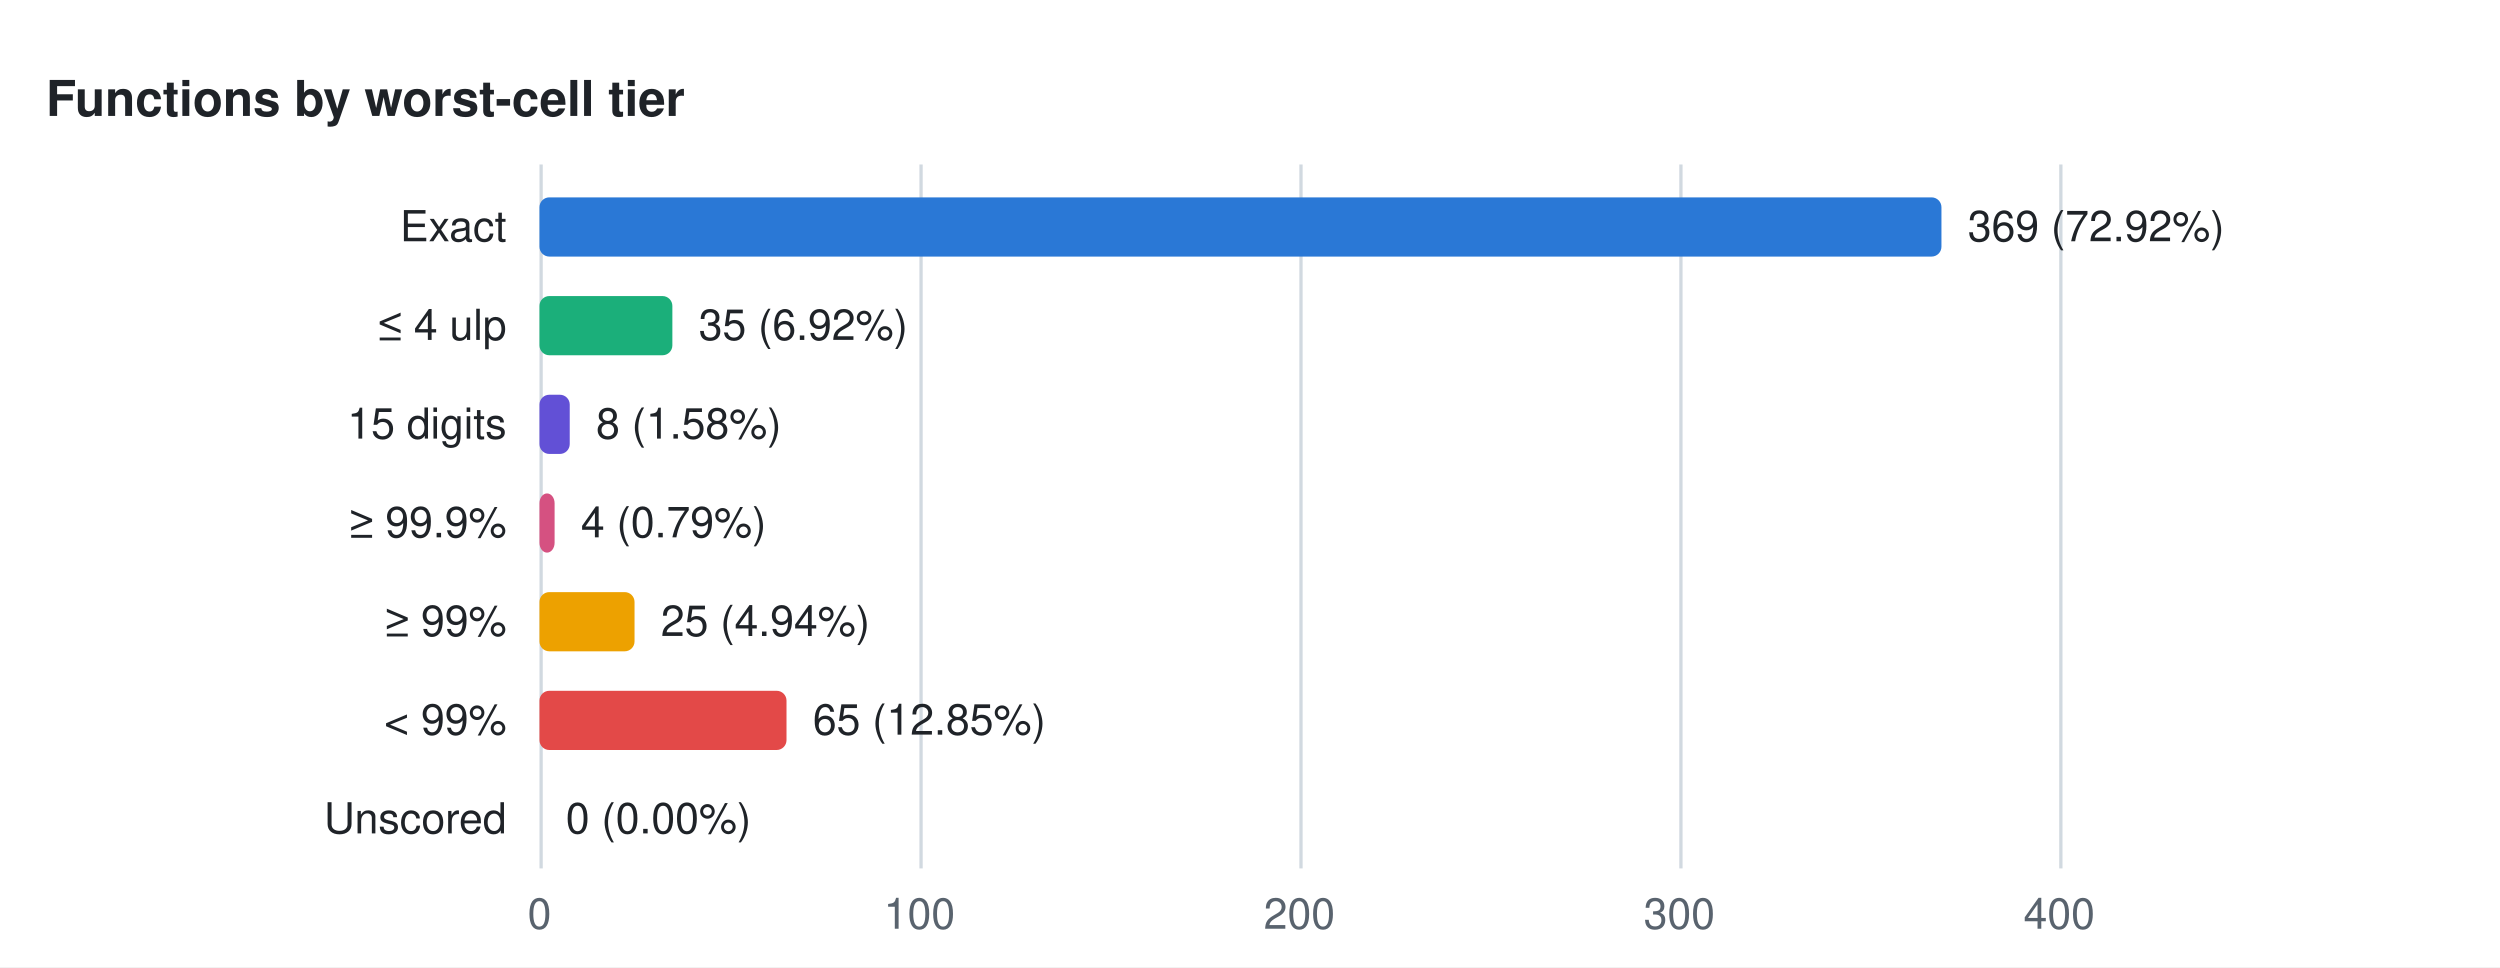
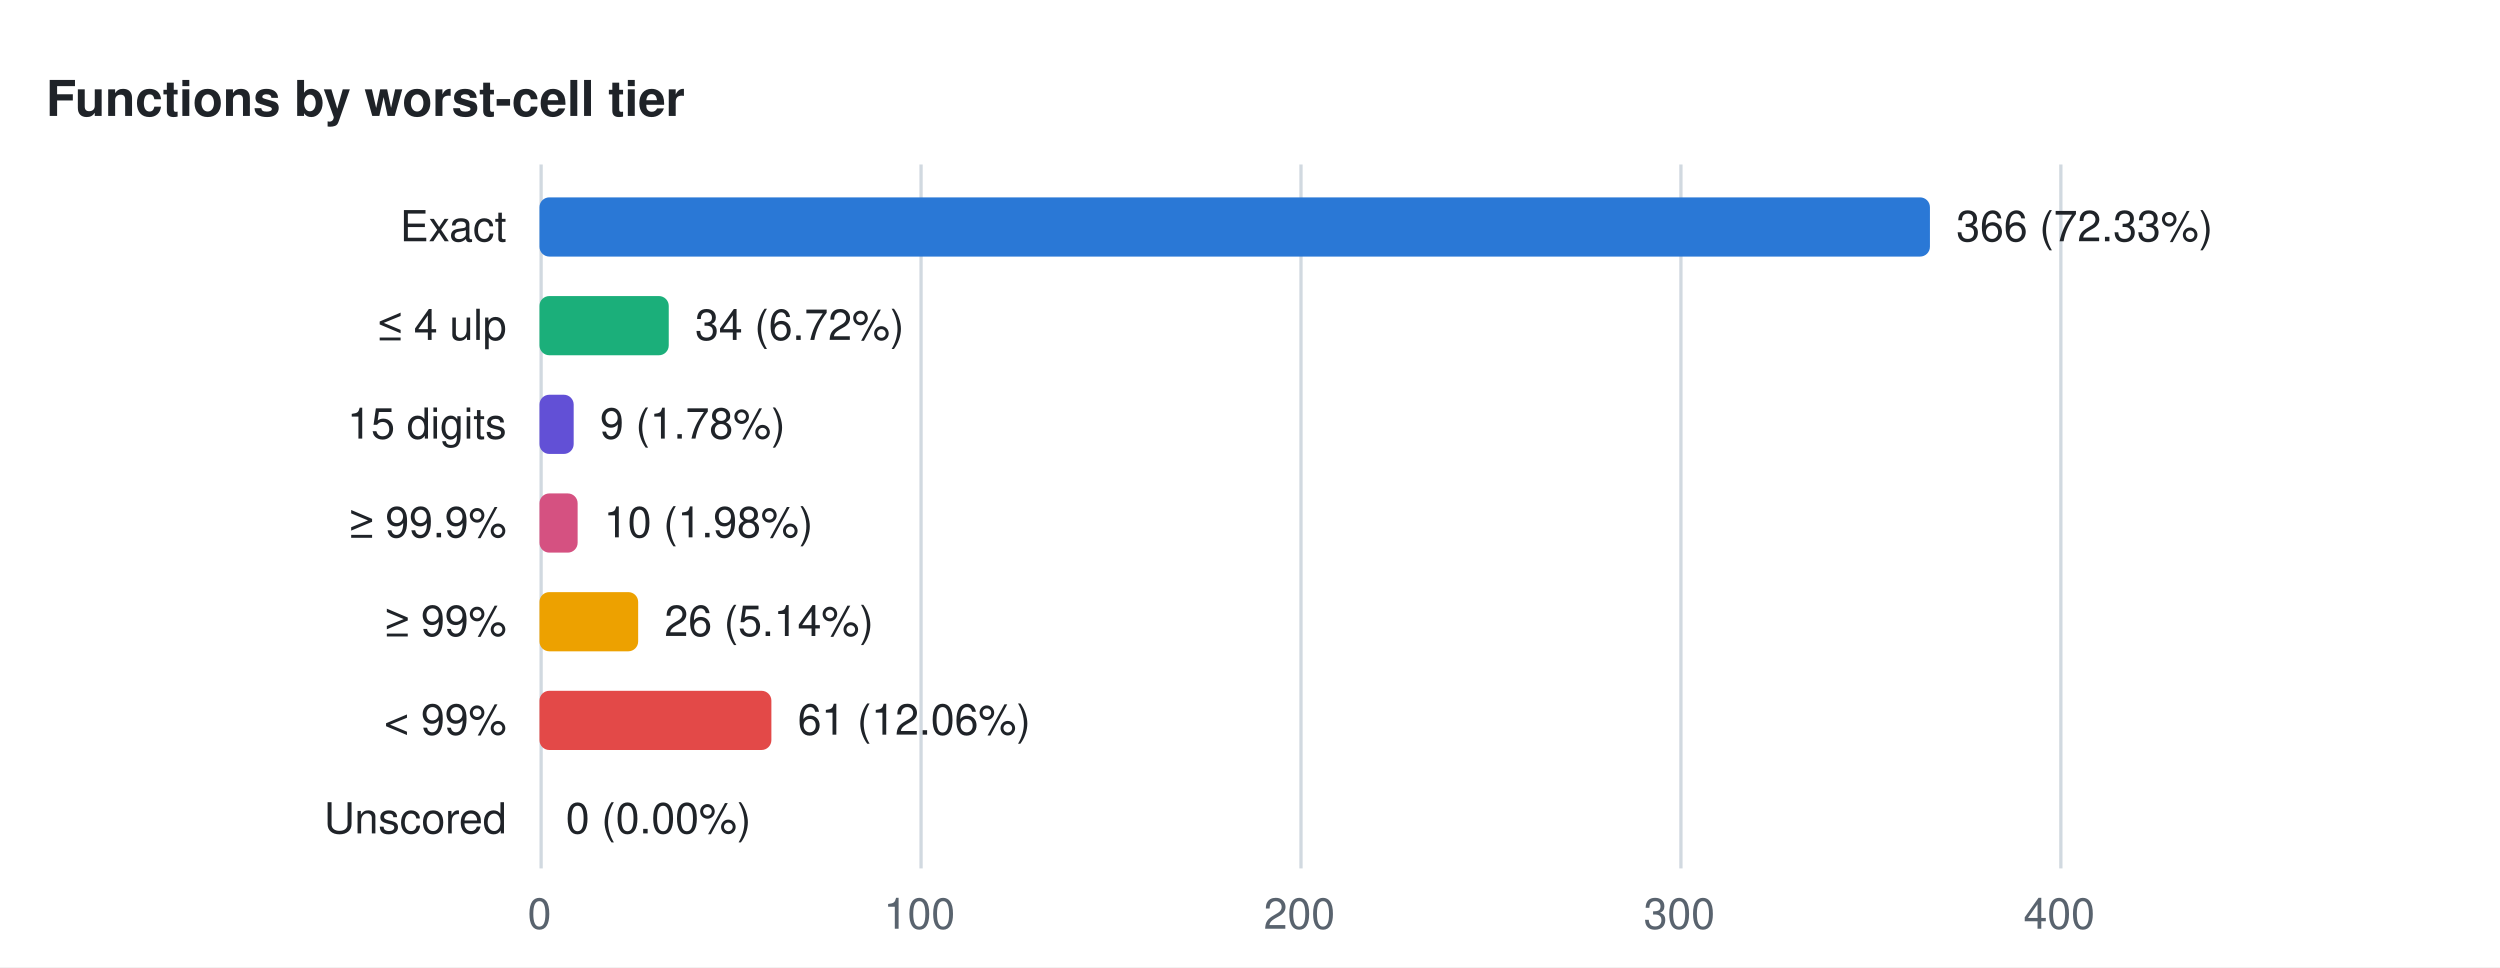
<svg xmlns="http://www.w3.org/2000/svg" width="760" height="294" viewBox="0 0 760 294" role="img" aria-labelledby="t d">
  <style>text{font-family:system-ui,-apple-system,'Segoe UI',Helvetica,Arial,sans-serif;font-size:13px}.title{font-size:15px;font-weight:600}.num{font-variant-numeric:tabular-nums}.bg{fill:#ffffff}.ink{fill:#1f2328}.muted{fill:#59636e}.grid{fill:#d1d9e0}.b-exact{fill:#2a78d6}.b-ulp4{fill:#1baf7a}.b-digits15{fill:#6250d6}.b-rate999{fill:#d55181}.b-rate99{fill:#eda100}.b-below99{fill:#e34948}.b-unscored{fill:#4b5563}.in-exact{fill:#000000}.in-ulp4{fill:#000000}.in-digits15{fill:#ffffff}.in-rate999{fill:#000000}.in-rate99{fill:#000000}.in-below99{fill:#000000}.in-unscored{fill:#ffffff}@media (prefers-color-scheme: dark){.bg{fill:#0d1117}.ink{fill:#f0f6fc}.muted{fill:#9198a1}.grid{fill:#3d444d}.b-exact{fill:#3987e5}.b-ulp4{fill:#199e70}.b-digits15{fill:#9085e9}.b-rate999{fill:#d55181}.b-rate99{fill:#c98500}.b-below99{fill:#d03f3f}.b-unscored{fill:#9ca3af}.in-exact{fill:#000000}.in-ulp4{fill:#000000}.in-digits15{fill:#000000}.in-rate999{fill:#000000}.in-rate99{fill:#000000}.in-below99{fill:#ffffff}.in-unscored{fill:#000000}}</style>
  <rect class="bg" fill="#ffffff" x="0" y="0" width="760" height="294" />
  <g transform="translate(14,14)">
    <text x="0.0" y="16.0" class="ink title" fill="#1f2328" text-anchor="start" dominant-baseline="middle">Functions by worst-cell tier</text>
    <rect class="grid" fill="#d1d9e0" x="150.0" y="36" width="1" height="214" />
    <text x="150.0" y="264.0" class="muted num" fill="#59636e" text-anchor="middle" dominant-baseline="middle">0</text>
    <rect class="grid" fill="#d1d9e0" x="265.5" y="36" width="1" height="214" />
    <text x="265.5" y="264.0" class="muted num" fill="#59636e" text-anchor="middle" dominant-baseline="middle">100</text>
    <rect class="grid" fill="#d1d9e0" x="381.0" y="36" width="1" height="214" />
    <text x="381.0" y="264.0" class="muted num" fill="#59636e" text-anchor="middle" dominant-baseline="middle">200</text>
    <rect class="grid" fill="#d1d9e0" x="496.5" y="36" width="1" height="214" />
    <text x="496.5" y="264.0" class="muted num" fill="#59636e" text-anchor="middle" dominant-baseline="middle">300</text>
    <rect class="grid" fill="#d1d9e0" x="612.0" y="36" width="1" height="214" />
    <text x="612.0" y="264.0" class="muted num" fill="#59636e" text-anchor="middle" dominant-baseline="middle">400</text>
    <text x="140.0" y="55.0" class="ink" fill="#1f2328" text-anchor="end" dominant-baseline="middle">Exact</text>
-     <rect class="b-exact" fill="#2a78d6" x="150.0" y="46.0" width="426.2" height="18" rx="3" />
-     <text x="584.2" y="55.0" class="ink num" fill="#1f2328" text-anchor="start" dominant-baseline="middle">369 (72.92%)</text>
+     <rect class="b-exact" fill="#2a78d6" x="150.0" y="46.0" width="422.7" height="18" rx="3" />
+     <text x="580.7" y="55.0" class="ink num" fill="#1f2328" text-anchor="start" dominant-baseline="middle">366 (72.33%)</text>
    <text x="140.0" y="85.0" class="ink" fill="#1f2328" text-anchor="end" dominant-baseline="middle">≤ 4 ulp</text>
-     <rect class="b-ulp4" fill="#1baf7a" x="150.0" y="76.0" width="40.4" height="18" rx="3" />
-     <text x="198.4" y="85.0" class="ink num" fill="#1f2328" text-anchor="start" dominant-baseline="middle">35 (6.92%)</text>
+     <rect class="b-ulp4" fill="#1baf7a" x="150.0" y="76.0" width="39.3" height="18" rx="3" />
+     <text x="197.3" y="85.0" class="ink num" fill="#1f2328" text-anchor="start" dominant-baseline="middle">34 (6.72%)</text>
    <text x="140.0" y="115.0" class="ink" fill="#1f2328" text-anchor="end" dominant-baseline="middle">15 digits</text>
-     <rect class="b-digits15" fill="#6250d6" x="150.0" y="106.0" width="9.2" height="18" rx="3" />
-     <text x="167.2" y="115.0" class="ink num" fill="#1f2328" text-anchor="start" dominant-baseline="middle">8 (1.58%)</text>
+     <rect class="b-digits15" fill="#6250d6" x="150.0" y="106.0" width="10.4" height="18" rx="3" />
+     <text x="168.4" y="115.0" class="ink num" fill="#1f2328" text-anchor="start" dominant-baseline="middle">9 (1.78%)</text>
    <text x="140.0" y="145.0" class="ink" fill="#1f2328" text-anchor="end" dominant-baseline="middle">≥ 99.9%</text>
-     <rect class="b-rate999" fill="#d55181" x="150.0" y="136.0" width="4.6" height="18" rx="3" />
-     <text x="162.6" y="145.0" class="ink num" fill="#1f2328" text-anchor="start" dominant-baseline="middle">4 (0.79%)</text>
+     <rect class="b-rate999" fill="#d55181" x="150.0" y="136.0" width="11.6" height="18" rx="3" />
+     <text x="169.6" y="145.0" class="ink num" fill="#1f2328" text-anchor="start" dominant-baseline="middle">10 (1.98%)</text>
    <text x="140.0" y="175.0" class="ink" fill="#1f2328" text-anchor="end" dominant-baseline="middle">≥ 99%</text>
-     <rect class="b-rate99" fill="#eda100" x="150.0" y="166.0" width="28.9" height="18" rx="3" />
-     <text x="186.9" y="175.0" class="ink num" fill="#1f2328" text-anchor="start" dominant-baseline="middle">25 (4.94%)</text>
+     <rect class="b-rate99" fill="#eda100" x="150.0" y="166.0" width="30.0" height="18" rx="3" />
+     <text x="188.0" y="175.0" class="ink num" fill="#1f2328" text-anchor="start" dominant-baseline="middle">26 (5.14%)</text>
    <text x="140.0" y="205.0" class="ink" fill="#1f2328" text-anchor="end" dominant-baseline="middle">&lt; 99%</text>
-     <rect class="b-below99" fill="#e34948" x="150.0" y="196.0" width="75.1" height="18" rx="3" />
-     <text x="233.1" y="205.0" class="ink num" fill="#1f2328" text-anchor="start" dominant-baseline="middle">65 (12.85%)</text>
+     <rect class="b-below99" fill="#e34948" x="150.0" y="196.0" width="70.5" height="18" rx="3" />
+     <text x="228.5" y="205.0" class="ink num" fill="#1f2328" text-anchor="start" dominant-baseline="middle">61 (12.06%)</text>
    <text x="140.0" y="235.0" class="ink" fill="#1f2328" text-anchor="end" dominant-baseline="middle">Unscored</text>
    <text x="158.0" y="235.0" class="ink num" fill="#1f2328" text-anchor="start" dominant-baseline="middle">0 (0.00%)</text>
  </g>
</svg>
